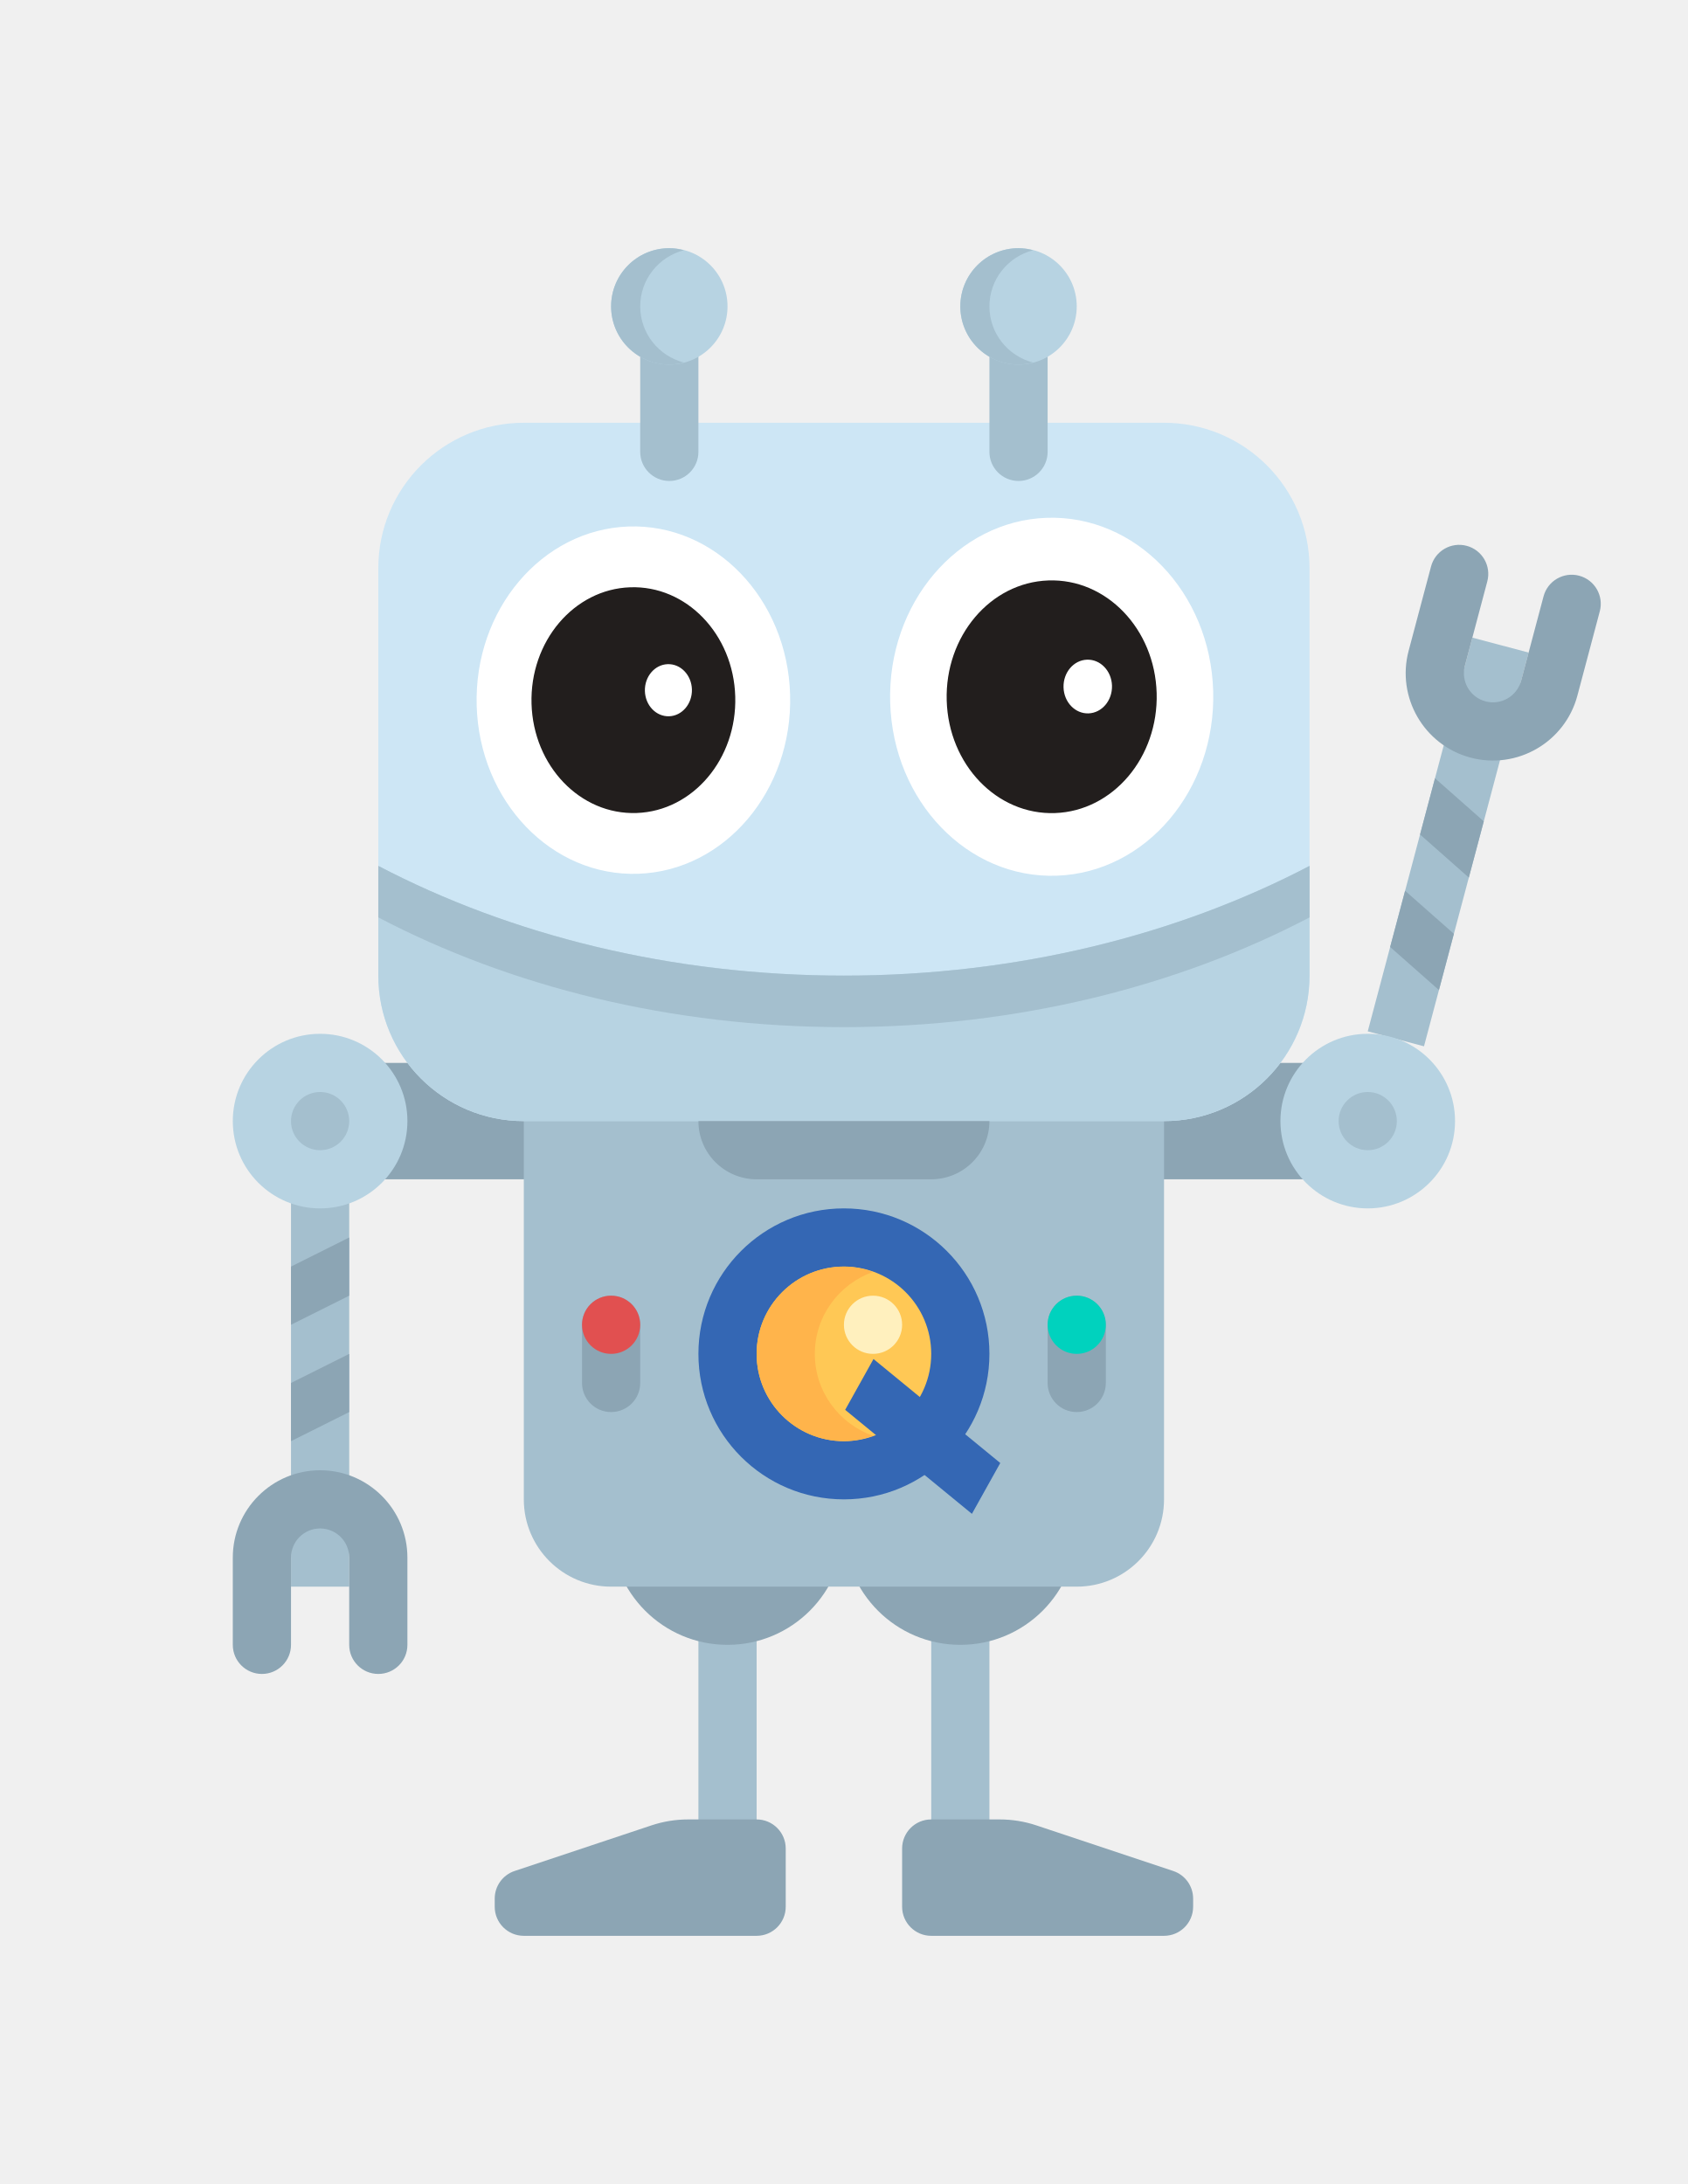
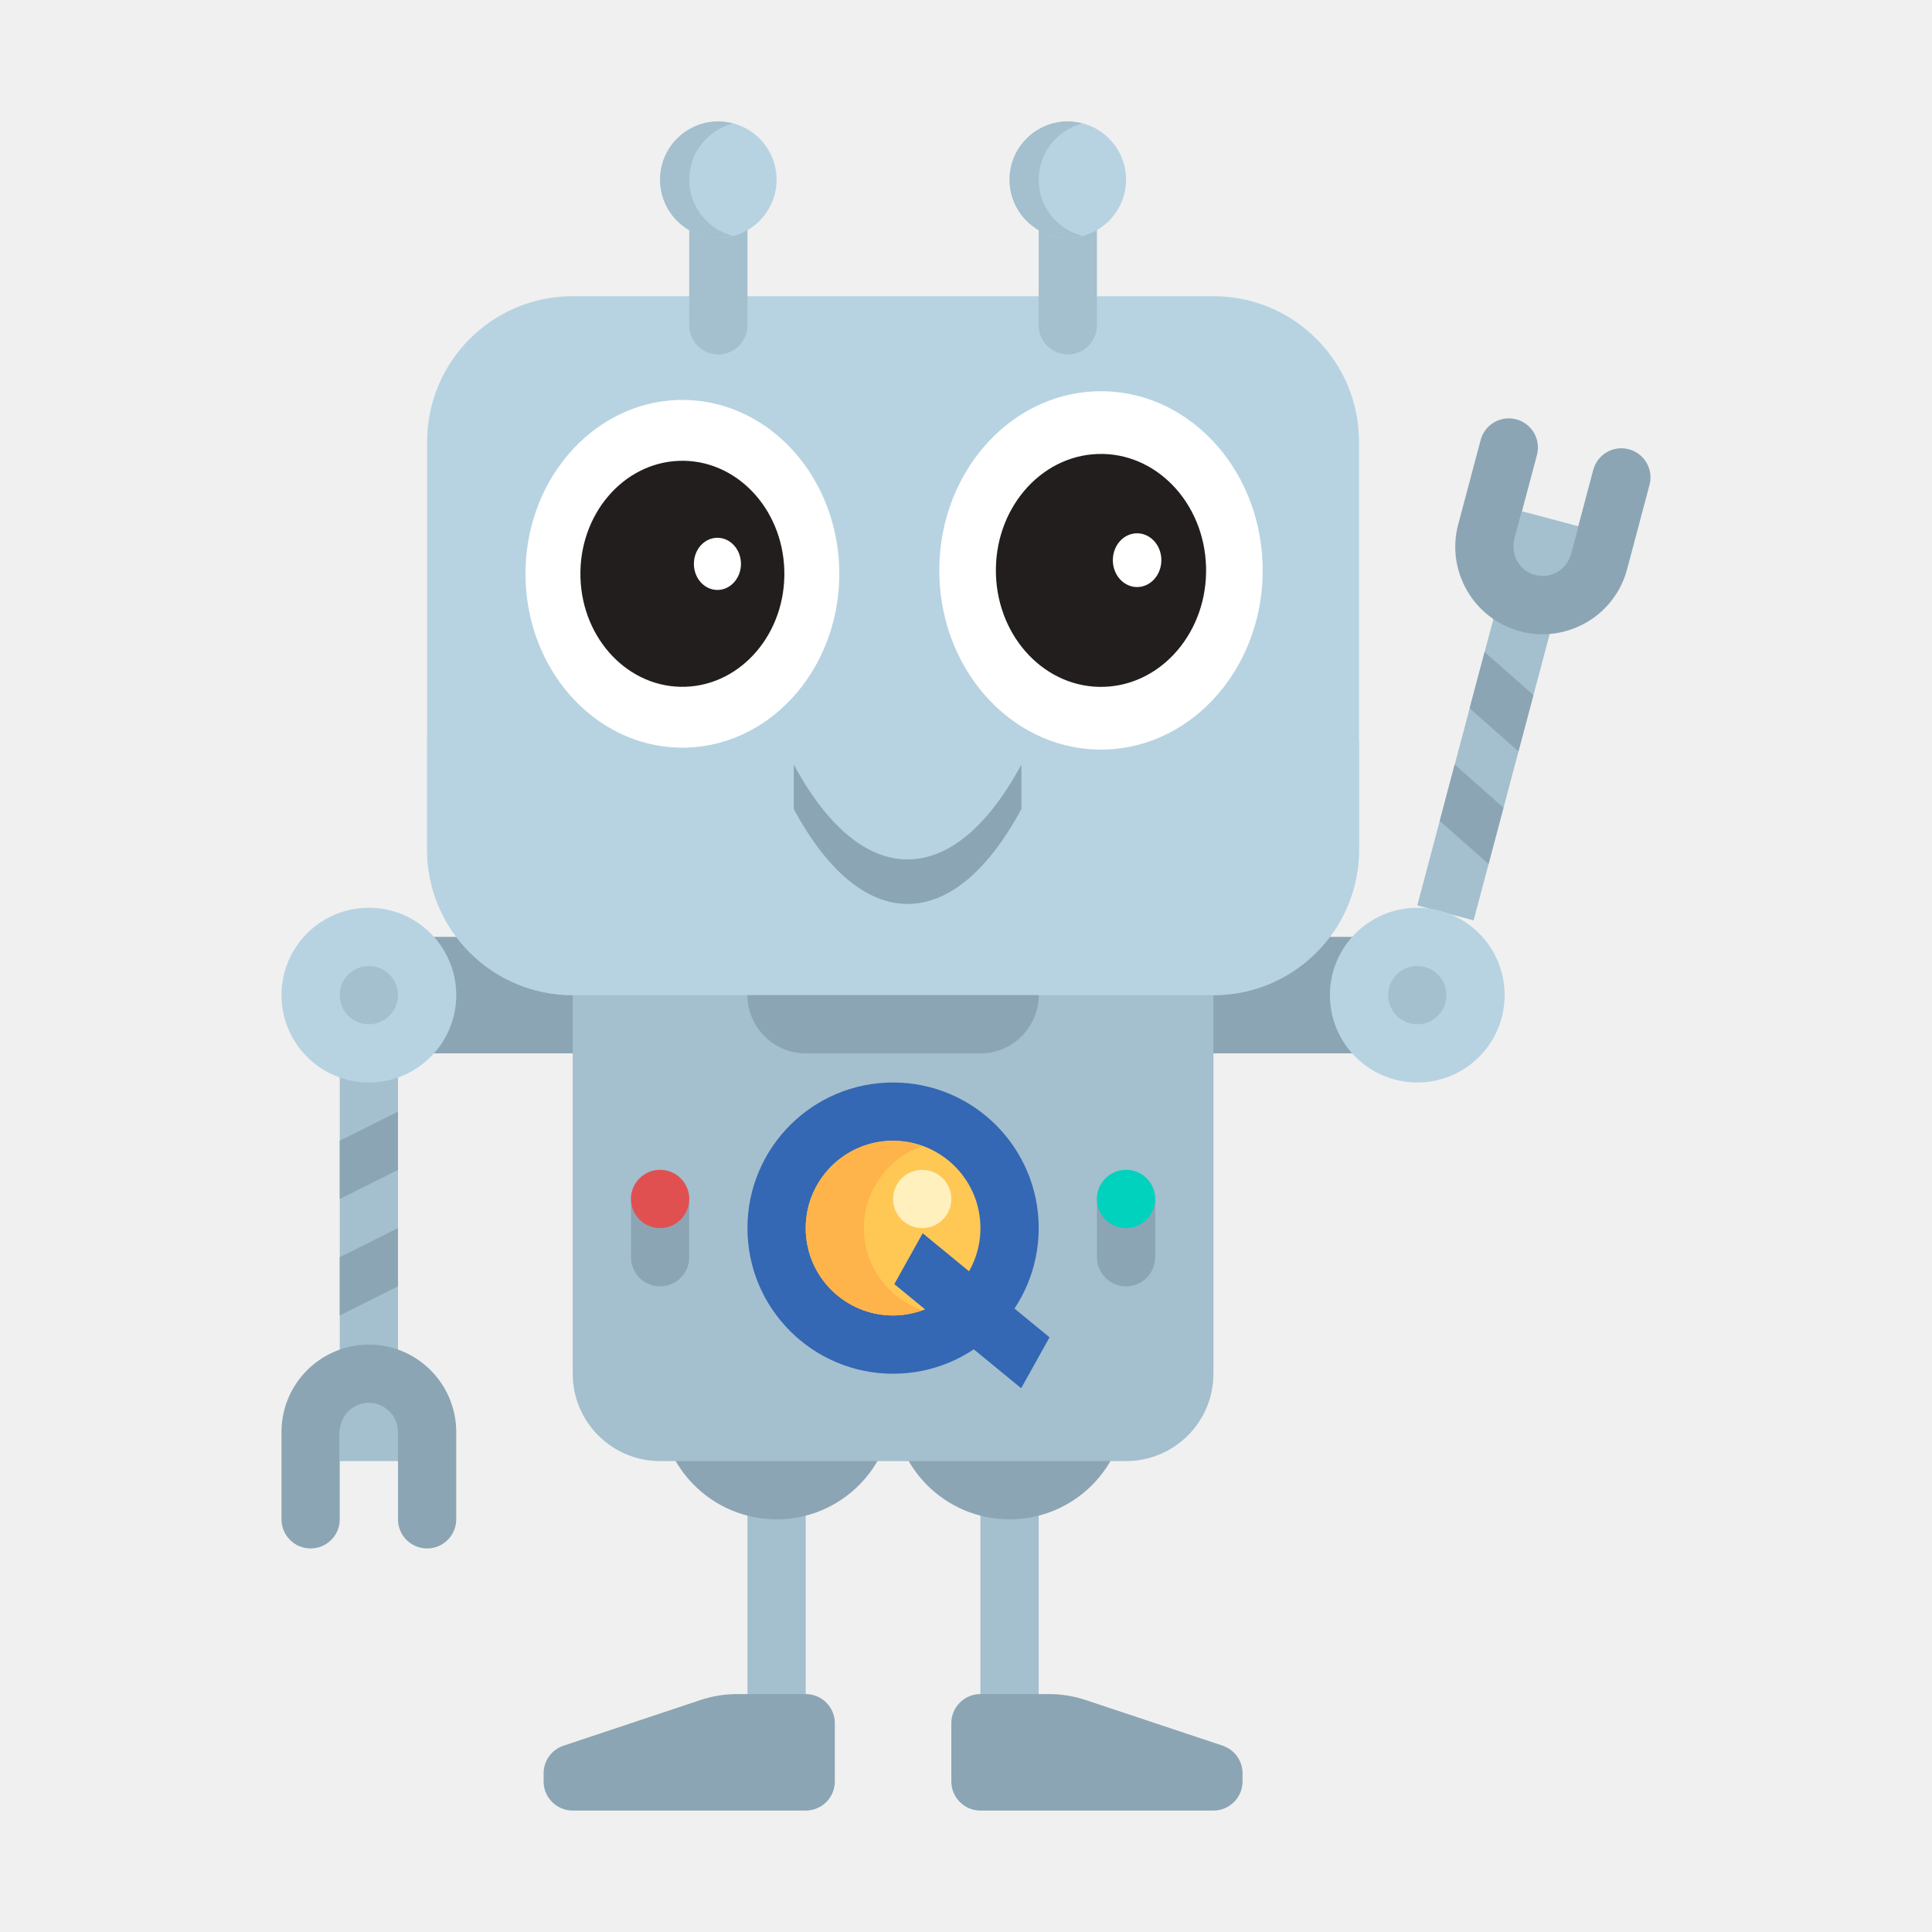
- <svg xmlns="http://www.w3.org/2000/svg" version="1.1" id="Layer_1" x="0px" y="0px" width="612px" height="792px" viewBox="0 0 612 792" enable-background="new 0 0 612 792" xml:space="preserve">
+ <svg xmlns="http://www.w3.org/2000/svg" version="1.1" id="Layer_1" x="0px" y="0px" width="700px" height="700px" viewBox="-17.578 46 700 700" enable-background="new -17.578 46 700 700" xml:space="preserve">
  <g>
    <g>
      <rect x="105.517" y="385.448" fill="#8CA5B4" width="400.965" height="42.207" />
    </g>
  </g>
  <g>
    <g>
      <rect x="337.655" y="585.931" fill="#A4BFCE" width="21.104" height="84.414" />
    </g>
  </g>
  <g>
    <g>
-       <path fill="#8CA5B4" d="M422.069,702h-84.414c-5.827,0-10.553-4.725-10.553-10.552v-21.104c0-5.827,4.726-10.552,10.553-10.552    h24.806c4.536,0,9.043,0.732,13.347,2.166l49.598,16.532c4.31,1.436,7.215,5.468,7.215,10.009v2.948    C432.621,697.275,427.896,702,422.069,702z" />
+       <path fill="#8CA5B4" d="M422.069,702h-84.414c-5.827,0-10.554-4.725-10.554-10.552v-21.104c0-5.827,4.727-10.552,10.554-10.552    h24.806c4.536,0,9.043,0.732,13.347,2.166l49.599,16.532c4.31,1.436,7.215,5.468,7.215,10.009v2.948    C432.621,697.275,427.896,702,422.069,702z" />
    </g>
  </g>
  <g>
    <g>
      <rect x="253.241" y="585.931" fill="#A4BFCE" width="21.104" height="84.414" />
    </g>
  </g>
  <g>
    <g>
      <circle fill="#8CA5B4" cx="263.793" cy="554.276" r="42.207" />
    </g>
  </g>
  <g>
    <g>
      <circle fill="#8CA5B4" cx="348.207" cy="554.276" r="42.207" />
    </g>
  </g>
  <g>
    <g>
      <rect x="105.517" y="427.655" fill="#A4BFCE" width="21.104" height="147.724" />
    </g>
  </g>
  <g>
    <g>
      <circle fill="#B7D3E2" cx="116.069" cy="406.552" r="31.655" />
    </g>
  </g>
  <g>
    <g>
      <circle fill="#A4BFCE" cx="116.069" cy="406.552" r="10.552" />
    </g>
  </g>
  <g>
    <g>
      <polygon fill="#8CA5B4" points="126.621,512.069 105.517,522.621 105.517,501.518 126.621,490.966   " />
    </g>
  </g>
  <g>
    <g>
      <polygon fill="#8CA5B4" points="126.621,469.862 105.517,480.414 105.517,459.311 126.621,448.759   " />
    </g>
  </g>
  <g>
    <g>
      <path fill="#8CA5B4" d="M137.172,607.034c-5.833,0-10.552-4.719-10.552-10.552v-31.655c0-5.821-4.729-10.552-10.552-10.552    c-5.822,0-10.552,4.729-10.552,10.552v31.655c0,5.833-4.719,10.552-10.552,10.552s-10.552-4.719-10.552-10.552v-31.655    c0-17.455,14.2-31.654,31.655-31.654s31.655,14.199,31.655,31.654v31.655C147.724,602.315,143.005,607.034,137.172,607.034z" />
    </g>
  </g>
  <g>
    <g>
-       <rect x="514.559" y="231.482" transform="matrix(-0.9665 -0.2568 0.2568 -0.9665 954.2085 735.294)" fill="#A4BFCE" width="21.105" height="147.729" />
+       <rect x="514.549" y="231.461" transform="matrix(0.9665 0.2568 -0.2568 0.9665 96.0049 -124.594)" fill="#A4BFCE" width="21.106" height="147.734" />
    </g>
  </g>
  <g>
    <g>
      <circle fill="#B7D3E2" cx="495.931" cy="406.552" r="31.655" />
    </g>
  </g>
  <g>
    <g>
      <circle fill="#A4BFCE" cx="495.931" cy="406.552" r="10.552" />
    </g>
  </g>
  <g>
    <g>
      <polygon fill="#8CA5B4" points="538.005,297.844 520.317,282.227 514.898,302.623 532.585,318.241   " />
    </g>
  </g>
  <g>
    <g>
      <polygon fill="#8CA5B4" points="527.166,338.636 509.479,323.019 504.061,343.415 521.747,359.032   " />
    </g>
  </g>
  <g>
    <g>
-       <path fill="#8CA5B4" d="M531.797,197.935c5.636,1.498,8.985,7.271,7.488,12.908l-8.129,30.594    c-1.495,5.626,1.86,11.413,7.487,12.908c5.626,1.494,11.413-1.862,12.907-7.488l8.13-30.594c1.497-5.637,7.271-8.986,12.907-7.488    c5.636,1.498,8.985,7.27,7.487,12.908l-8.128,30.594c-4.482,16.87-21.854,26.947-38.724,22.464    c-16.871-4.483-26.948-21.853-22.466-38.722l8.13-30.594C520.387,199.786,526.159,196.438,531.797,197.935z" />
+       <path fill="#8CA5B4" d="M531.797,197.935c5.636,1.498,8.985,7.271,7.488,12.908l-8.129,30.594    c-1.495,5.626,1.859,11.413,7.486,12.908c5.626,1.494,11.413-1.862,12.907-7.488l8.13-30.594    c1.497-5.637,7.271-8.986,12.907-7.488s8.985,7.27,7.487,12.908l-8.128,30.594c-4.482,16.87-21.854,26.947-38.725,22.464    c-16.871-4.483-26.948-21.853-22.466-38.722l8.13-30.594C520.387,199.786,526.159,196.438,531.797,197.935z" />
    </g>
  </g>
  <g>
    <g>
      <path fill="#A4BFCE" d="M390.414,575.379H221.586c-17.483,0-31.655-14.172-31.655-31.654V406.552h232.138v137.173    C422.069,561.207,407.896,575.379,390.414,575.379z" />
    </g>
  </g>
  <g>
    <g>
      <g>
-         <path fill="#CDE6F5" d="M422.069,406.552H189.931c-29.137,0-52.759-23.622-52.759-52.759V206.069     c0-29.137,23.622-52.758,52.759-52.758h232.138c29.137,0,52.758,23.621,52.758,52.758v147.724     C474.827,382.93,451.206,406.552,422.069,406.552z" />
+         <path fill="#B7D3E2" d="M422.069,406.552H189.931c-29.137,0-52.759-23.622-52.759-52.759V206.069     c0-29.137,23.622-52.758,52.759-52.758h232.138c29.137,0,52.758,23.621,52.758,52.758v147.724     C474.827,382.93,451.206,406.552,422.069,406.552z" />
      </g>
    </g>
    <g>
      <g>
        <path fill="#B7D3E2" d="M306,353.793c-62.791,0-120.964-14.735-168.828-39.785v39.785c0,29.137,23.622,52.759,52.759,52.759     h232.138c29.137,0,52.758-23.622,52.758-52.759v-39.785C426.964,339.058,368.791,353.793,306,353.793z" />
      </g>
    </g>
    <g>
      <g>
        <path fill="#7891A0" d="M237.414,301.035L237.414,301.035c-8.741,0-15.827-7.087-15.827-15.828v-21.104     c0-8.741,7.086-15.828,15.827-15.828l0,0c8.741,0,15.828,7.087,15.828,15.828v21.104     C253.241,293.948,246.155,301.035,237.414,301.035z" />
      </g>
    </g>
    <g>
      <g>
        <path fill="#7891A0" d="M374.586,301.035L374.586,301.035c-8.74,0-15.827-7.087-15.827-15.828v-21.104     c0-8.741,7.087-15.828,15.827-15.828l0,0c8.741,0,15.828,7.087,15.828,15.828v21.104     C390.414,293.948,383.327,301.035,374.586,301.035z" />
      </g>
    </g>
    <g>
      <g>
-         <path fill="#A4BFCE" d="M306,353.793c-62.791,0-120.964-14.735-168.828-39.785v18.682     c47.864,25.05,106.037,39.786,168.828,39.786s120.964-14.736,168.827-39.786v-18.682     C426.964,339.058,368.791,353.793,306,353.793z" />
+         <path fill="#8CA5B4" d="M311.256,357.377c-15.339,0-29.55-12.725-41.243-34.358v16.134     c11.693,21.633,25.904,34.358,41.243,34.358s29.551-12.726,41.244-34.358v-16.134     C340.807,344.652,326.595,357.377,311.256,357.377z" />
      </g>
    </g>
    <g>
      <g>
        <path fill="#A4BFCE" d="M242.689,174.414L242.689,174.414c-5.827,0-10.552-4.725-10.552-10.552v-42.207     c0-5.827,4.725-10.552,10.552-10.552l0,0c5.827,0,10.552,4.725,10.552,10.552v42.207     C253.241,169.689,248.517,174.414,242.689,174.414z" />
      </g>
    </g>
    <g>
      <g>
        <circle fill="#B7D3E2" cx="242.689" cy="111.104" r="21.104" />
      </g>
    </g>
    <g>
      <g>
        <path fill="#A4BFCE" d="M232.138,111.104c0-9.822,6.742-18.004,15.828-20.357c-1.696-0.44-3.443-0.747-5.277-0.747     c-11.654,0-21.103,9.448-21.103,21.104c0,11.654,9.449,21.104,21.103,21.104c1.833,0,3.58-0.308,5.276-0.747     C238.879,129.107,232.138,120.926,232.138,111.104z" />
      </g>
    </g>
    <g>
      <g>
-         <path fill="#A4BFCE" d="M369.311,174.414L369.311,174.414c-5.826,0-10.552-4.725-10.552-10.552v-42.207     c0-5.827,4.726-10.552,10.552-10.552l0,0c5.827,0,10.553,4.725,10.553,10.552v42.207     C379.862,169.689,375.138,174.414,369.311,174.414z" />
+         <path fill="#A4BFCE" d="M369.311,174.414L369.311,174.414c-5.825,0-10.552-4.725-10.552-10.552v-42.207     c0-5.827,4.727-10.552,10.552-10.552l0,0c5.827,0,10.554,4.725,10.554,10.552v42.207     C379.862,169.689,375.138,174.414,369.311,174.414z" />
      </g>
    </g>
    <g>
      <g>
        <circle fill="#B7D3E2" cx="369.311" cy="111.104" r="21.104" />
      </g>
    </g>
    <g>
      <g>
-         <path fill="#A4BFCE" d="M358.759,111.104c0-9.822,6.741-18.004,15.827-20.357c-1.696-0.44-3.442-0.747-5.275-0.747     c-11.653,0-21.104,9.448-21.104,21.104c0,11.654,9.449,21.104,21.104,21.104c1.833,0,3.579-0.308,5.275-0.747     C365.5,129.107,358.759,120.926,358.759,111.104z" />
+         <path fill="#A4BFCE" d="M358.759,111.104c0-9.822,6.741-18.004,15.827-20.357c-1.696-0.44-3.442-0.747-5.275-0.747     c-11.652,0-21.104,9.448-21.104,21.104c0,11.654,9.449,21.104,21.104,21.104c1.833,0,3.579-0.308,5.275-0.747     C365.5,129.107,358.759,120.926,358.759,111.104z" />
      </g>
    </g>
  </g>
  <g>
    <g>
      <circle fill="#3467B4" cx="306" cy="490.966" r="52.759" />
    </g>
  </g>
  <g>
    <g>
      <circle fill="#FFC855" cx="306" cy="490.966" r="31.655" />
    </g>
  </g>
  <g>
    <g>
-       <path fill="#FFB44B" d="M295.448,490.966c0-13.764,8.837-25.355,21.104-29.717c-3.314-1.179-6.832-1.938-10.552-1.938    c-17.483,0-31.655,14.173-31.655,31.655s14.172,31.655,31.655,31.655c3.72,0,7.236-0.76,10.552-1.939    C304.285,516.321,295.448,504.729,295.448,490.966z" />
+       <path fill="#FFB44B" d="M295.448,490.966c0-13.764,8.837-25.354,21.104-29.717c-3.313-1.179-6.832-1.938-10.552-1.938    c-17.483,0-31.655,14.174-31.655,31.655c0,17.482,14.172,31.655,31.655,31.655c3.72,0,7.236-0.76,10.552-1.939    C304.285,516.321,295.448,504.729,295.448,490.966z" />
    </g>
  </g>
  <g>
    <g>
      <circle fill="#FFF0BE" cx="316.552" cy="480.414" r="10.552" />
    </g>
  </g>
  <g>
    <g>
-       <path fill="#8CA5B4" d="M337.655,427.655h-63.312c-11.656,0-21.104-9.448-21.104-21.104l0,0h105.518l0,0    C358.759,418.207,349.311,427.655,337.655,427.655z" />
-     </g>
-   </g>
-   <g>
-     <g>
-       <path fill="#8CA5B4" d="M390.414,512.069L390.414,512.069c-5.827,0-10.552-4.726-10.552-10.553v-21.104    c0-5.827,4.725-10.552,10.552-10.552l0,0c5.827,0,10.552,4.725,10.552,10.552v21.104    C400.966,507.345,396.241,512.069,390.414,512.069z" />
+       <path fill="#8CA5B4" d="M337.655,427.655h-63.313c-11.656,0-21.104-9.448-21.104-21.104l0,0h105.518l0,0    C358.759,418.207,349.311,427.655,337.655,427.655z" />
+     </g>
+   </g>
+   <g>
+     <g>
+       <path fill="#8CA5B4" d="M390.414,512.069L390.414,512.069c-5.827,0-10.552-4.727-10.552-10.554v-21.104    c0-5.827,4.725-10.552,10.552-10.552l0,0c5.827,0,10.552,4.725,10.552,10.552v21.104    C400.966,507.345,396.241,512.069,390.414,512.069z" />
    </g>
  </g>
  <g>
    <g>
      <path fill="#00D2BE" d="M390.414,490.966L390.414,490.966c-5.827,0-10.552-4.725-10.552-10.552l0,0    c0-5.827,4.725-10.552,10.552-10.552l0,0c5.827,0,10.552,4.725,10.552,10.552l0,0    C400.966,486.241,396.241,490.966,390.414,490.966z" />
    </g>
  </g>
  <g>
    <g>
-       <path fill="#8CA5B4" d="M221.586,512.069L221.586,512.069c-5.828,0-10.552-4.726-10.552-10.553v-21.104    c0-5.827,4.724-10.552,10.552-10.552l0,0c5.827,0,10.551,4.725,10.551,10.552v21.104    C232.138,507.345,227.414,512.069,221.586,512.069z" />
+       <path fill="#8CA5B4" d="M221.586,512.069L221.586,512.069c-5.828,0-10.552-4.727-10.552-10.554v-21.104    c0-5.827,4.724-10.552,10.552-10.552l0,0c5.827,0,10.551,4.725,10.551,10.552v21.104    C232.138,507.345,227.414,512.069,221.586,512.069z" />
    </g>
  </g>
  <g>
    <g>
      <path fill="#E15050" d="M221.586,490.966L221.586,490.966c-5.828,0-10.552-4.725-10.552-10.552l0,0    c0-5.827,4.724-10.552,10.552-10.552l0,0c5.827,0,10.551,4.725,10.551,10.552l0,0    C232.138,486.241,227.414,490.966,221.586,490.966z" />
    </g>
  </g>
  <g>
    <g>
      <path fill="#8CA5B4" d="M189.931,702h84.414c5.827,0,10.552-4.725,10.552-10.552v-21.104c0-5.827-4.725-10.552-10.552-10.552    h-24.806c-4.536,0-9.043,0.732-13.347,2.166l-49.597,16.532c-4.309,1.436-7.214,5.468-7.214,10.009v2.948    C179.379,697.275,184.104,702,189.931,702z" />
    </g>
  </g>
  <g>
    <g>
      <polygon fill="#3467B4" points="362.689,530.54 316.726,492.83 306.452,511.263 352.41,548.972   " />
    </g>
  </g>
  <g>
    <g>
      <path fill="#FFFFFF" d="M286.486,251.892c1.003,34.776-23.628,63.866-55.011,64.969c-31.381,1.12-57.632-26.177-58.634-60.951    c-1.002-34.776,23.624-63.864,55.008-64.977C259.232,189.82,285.489,217.113,286.486,251.892z" />
-       <path fill="#221E1D" d="M266.596,252.593c0.655,22.603-15.354,41.513-35.756,42.233c-20.398,0.721-37.46-17.011-38.11-39.618    c-0.654-22.609,15.355-41.521,35.753-42.237C248.881,212.248,265.943,229.986,266.596,252.593z" />
+       <path fill="#221E1D" d="M266.596,252.593c0.655,22.604-15.354,41.513-35.756,42.233c-20.398,0.721-37.46-17.011-38.11-39.618    c-0.654-22.609,15.355-41.521,35.753-42.237C248.881,212.248,265.943,229.986,266.596,252.593z" />
    </g>
    <path fill="#FFFFFF" d="M250.886,249.997c0.14,5.215-3.547,9.582-8.257,9.749c-4.706,0.164-8.645-3.931-8.794-9.146   c-0.148-5.223,3.544-9.581,8.25-9.749C246.79,240.688,250.729,244.782,250.886,249.997z" />
  </g>
  <g>
    <g>
-       <path fill="#FFFFFF" d="M439.893,250.602c1.033,35.84-24.352,65.819-56.694,66.957c-32.34,1.154-59.395-26.978-60.426-62.815    c-1.035-35.84,24.345-65.818,56.689-66.965C411.806,186.633,438.865,214.76,439.893,250.602z" />
-       <path fill="#221E1D" d="M419.396,251.325c0.674,23.294-15.825,42.782-36.851,43.524c-21.021,0.743-38.606-17.531-39.277-40.829    c-0.672-23.301,15.826-42.791,36.849-43.529C401.138,209.746,418.722,228.027,419.396,251.325z" />
-     </g>
-     <path fill="#FFFFFF" d="M403.204,248.65c0.144,5.375-3.656,9.874-8.511,10.047c-4.85,0.169-8.909-4.051-9.063-9.425   c-0.153-5.383,3.652-9.874,8.502-10.046C398.981,239.055,403.042,243.276,403.204,248.65z" />
+       <path fill="#FFFFFF" d="M439.893,250.602c1.033,35.84-24.352,65.819-56.693,66.957c-32.34,1.154-59.396-26.978-60.426-62.815    c-1.035-35.84,24.345-65.818,56.688-66.965S438.865,214.76,439.893,250.602z" />
+       <path fill="#221E1D" d="M419.396,251.325c0.674,23.294-15.825,42.782-36.852,43.524c-21.021,0.743-38.605-17.531-39.277-40.829    c-0.672-23.301,15.826-42.791,36.85-43.529C401.138,209.746,418.722,228.027,419.396,251.325z" />
+     </g>
+     <path fill="#FFFFFF" d="M403.204,248.65c0.144,5.375-3.656,9.874-8.511,10.047c-4.851,0.169-8.909-4.051-9.063-9.425   c-0.153-5.383,3.652-9.874,8.502-10.046C398.981,239.055,403.042,243.276,403.204,248.65z" />
  </g>
</svg>
